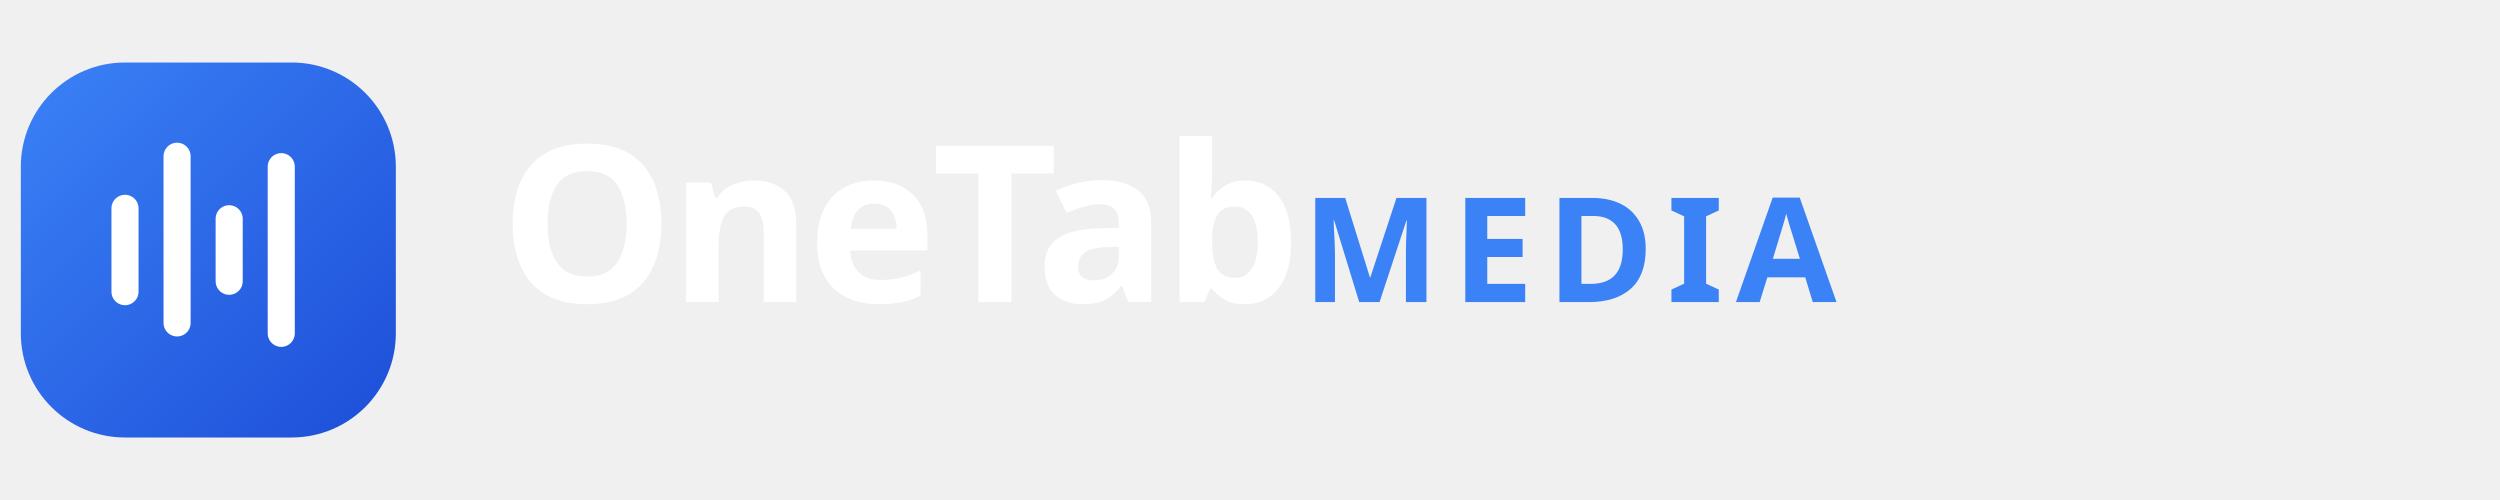
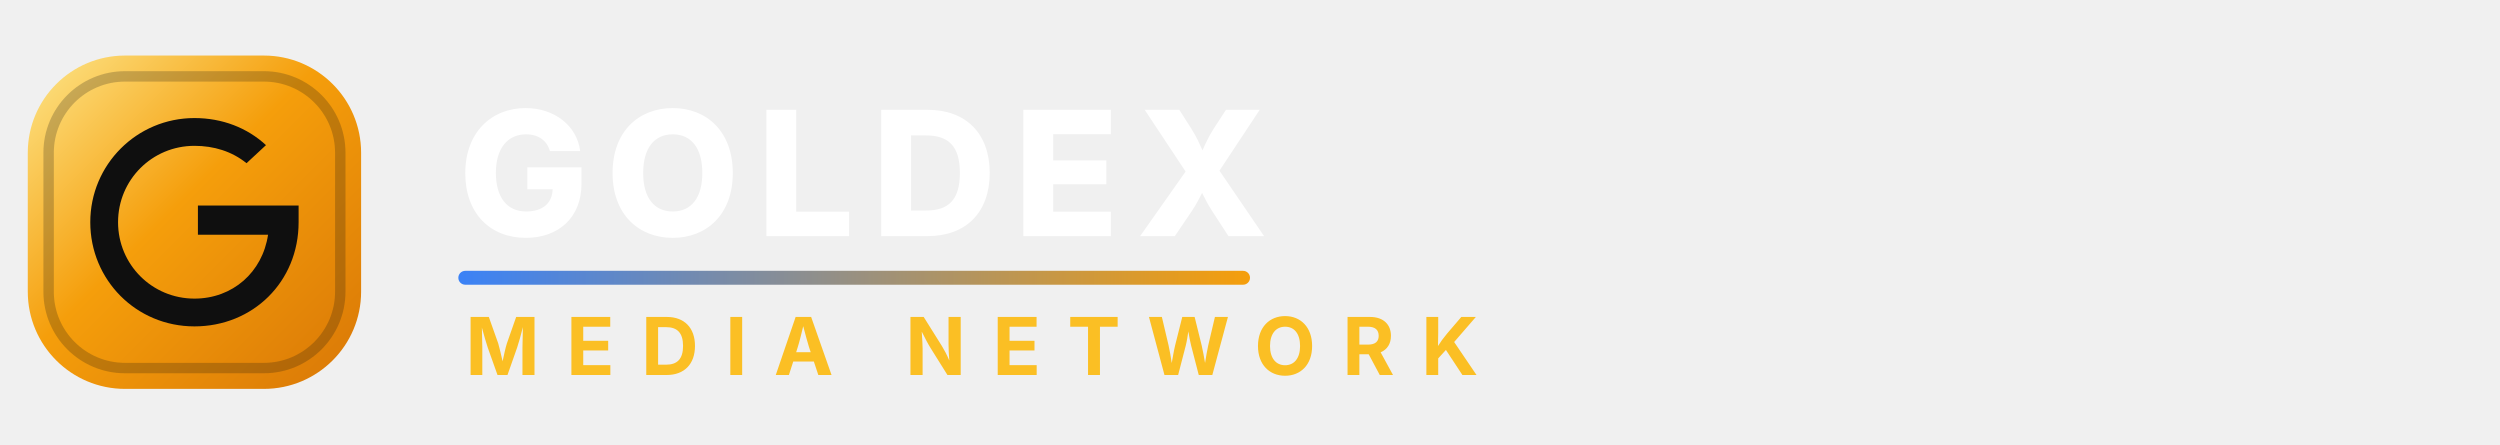
- <svg xmlns="http://www.w3.org/2000/svg" viewBox="0 0 240 48" fill="none">
-   <rect x="2" y="6" width="36" height="36" rx="10" fill="url(#otGrad)" />
-   <path d="M12 28V20M17 31V15M22 27V21M27 32V16" stroke="#FFFFFF" stroke-width="2.6" stroke-linecap="round" />
-   <text x="48" y="29" fill="#FFFFFF" font-family="Outfit, system-ui, sans-serif" font-weight="800" font-size="21" letter-spacing="-0.5">OneTab</text>
-   <text x="125" y="29" fill="#3B82F6" font-family="Outfit, system-ui, sans-serif" font-weight="600" font-size="14" letter-spacing="1.2">MEDIA</text>
+ <svg xmlns="http://www.w3.org/2000/svg" viewBox="0 0 360 64" width="360" height="64" fill="none" role="img" aria-label="GOLDEX MEDIA NETWORK">
  <defs>
-     <linearGradient id="otGrad" x1="2" y1="6" x2="38" y2="42" gradientUnits="userSpaceOnUse">
-       <stop stop-color="#3B82F6" />
-       <stop offset="1" stop-color="#1D4ED8" />
+     <linearGradient id="goldexGradImg" x1="0%" y1="0%" x2="100%" y2="100%">
+       <stop offset="0%" stop-color="#FDE68A" />
+       <stop offset="45%" stop-color="#F59E0B" />
+       <stop offset="100%" stop-color="#D97706" />
+     </linearGradient>
+     <linearGradient id="goldexAccentImg" x1="0%" y1="0%" x2="100%" y2="0%">
+       <stop offset="0%" stop-color="#3B82F6" />
+       <stop offset="100%" stop-color="#F59E0B" />
    </linearGradient>
  </defs>
+   <rect x="4" y="8" width="48" height="48" rx="14" fill="url(#goldexGradImg)" />
+   <rect x="7" y="11" width="42" height="42" rx="11" stroke="#0F0F0F" stroke-opacity="0.22" stroke-width="1.5" />
+   <path d="M35.5 23.5C33.4 21.8 30.8 21 28 21C21.9 21 17 25.9 17 32C17 38.1 21.9 43 28 43C33.5 43 37.8 39.2 38.6 33.8H28.5V29.6H43V32C43 40.6 36.4 47 28 47C19.6 47 13 40.3 13 32C13 23.7 19.7 17 28 17C32 17 35.6 18.4 38.3 20.9L35.5 23.5Z" fill="#0F0F0F" />
+   <text x="66" y="34" fill="#FFFFFF" font-family="'Outfit', 'Inter', system-ui, -apple-system, sans-serif" font-weight="800" font-size="25" letter-spacing="2.4">GOLDEX</text>
+   <rect x="66" y="39" width="114" height="2" rx="1" fill="url(#goldexAccentImg)" />
+   <text x="67" y="54" fill="#FBBF24" font-family="'Outfit', 'Inter', system-ui, -apple-system, sans-serif" font-weight="700" font-size="11.5" letter-spacing="3.8">MEDIA NETWORK</text>
</svg>
